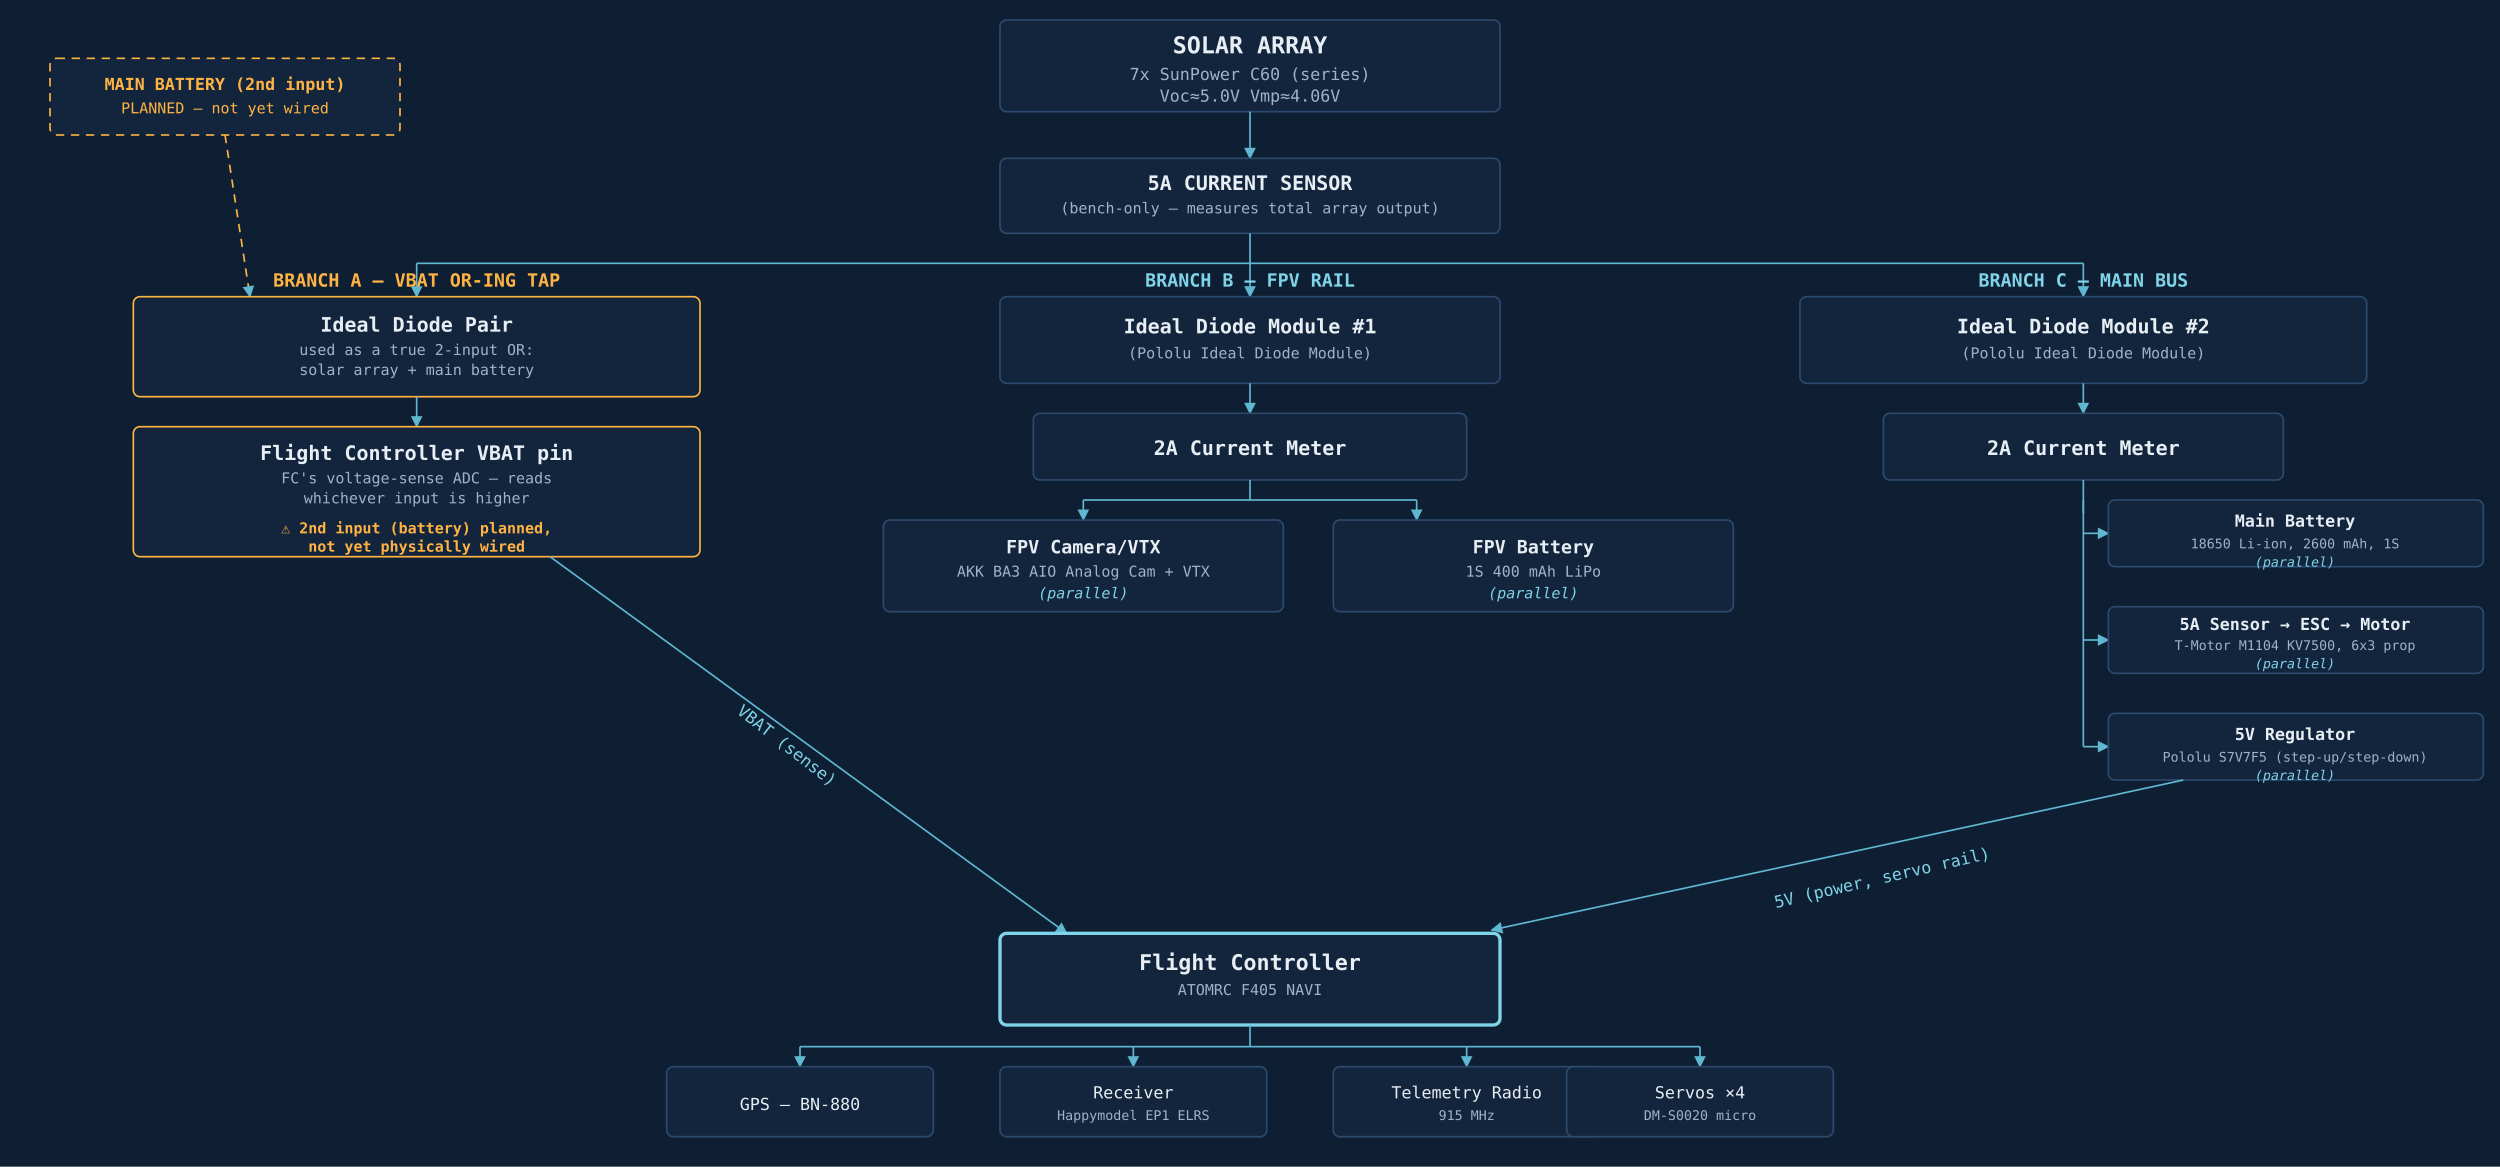
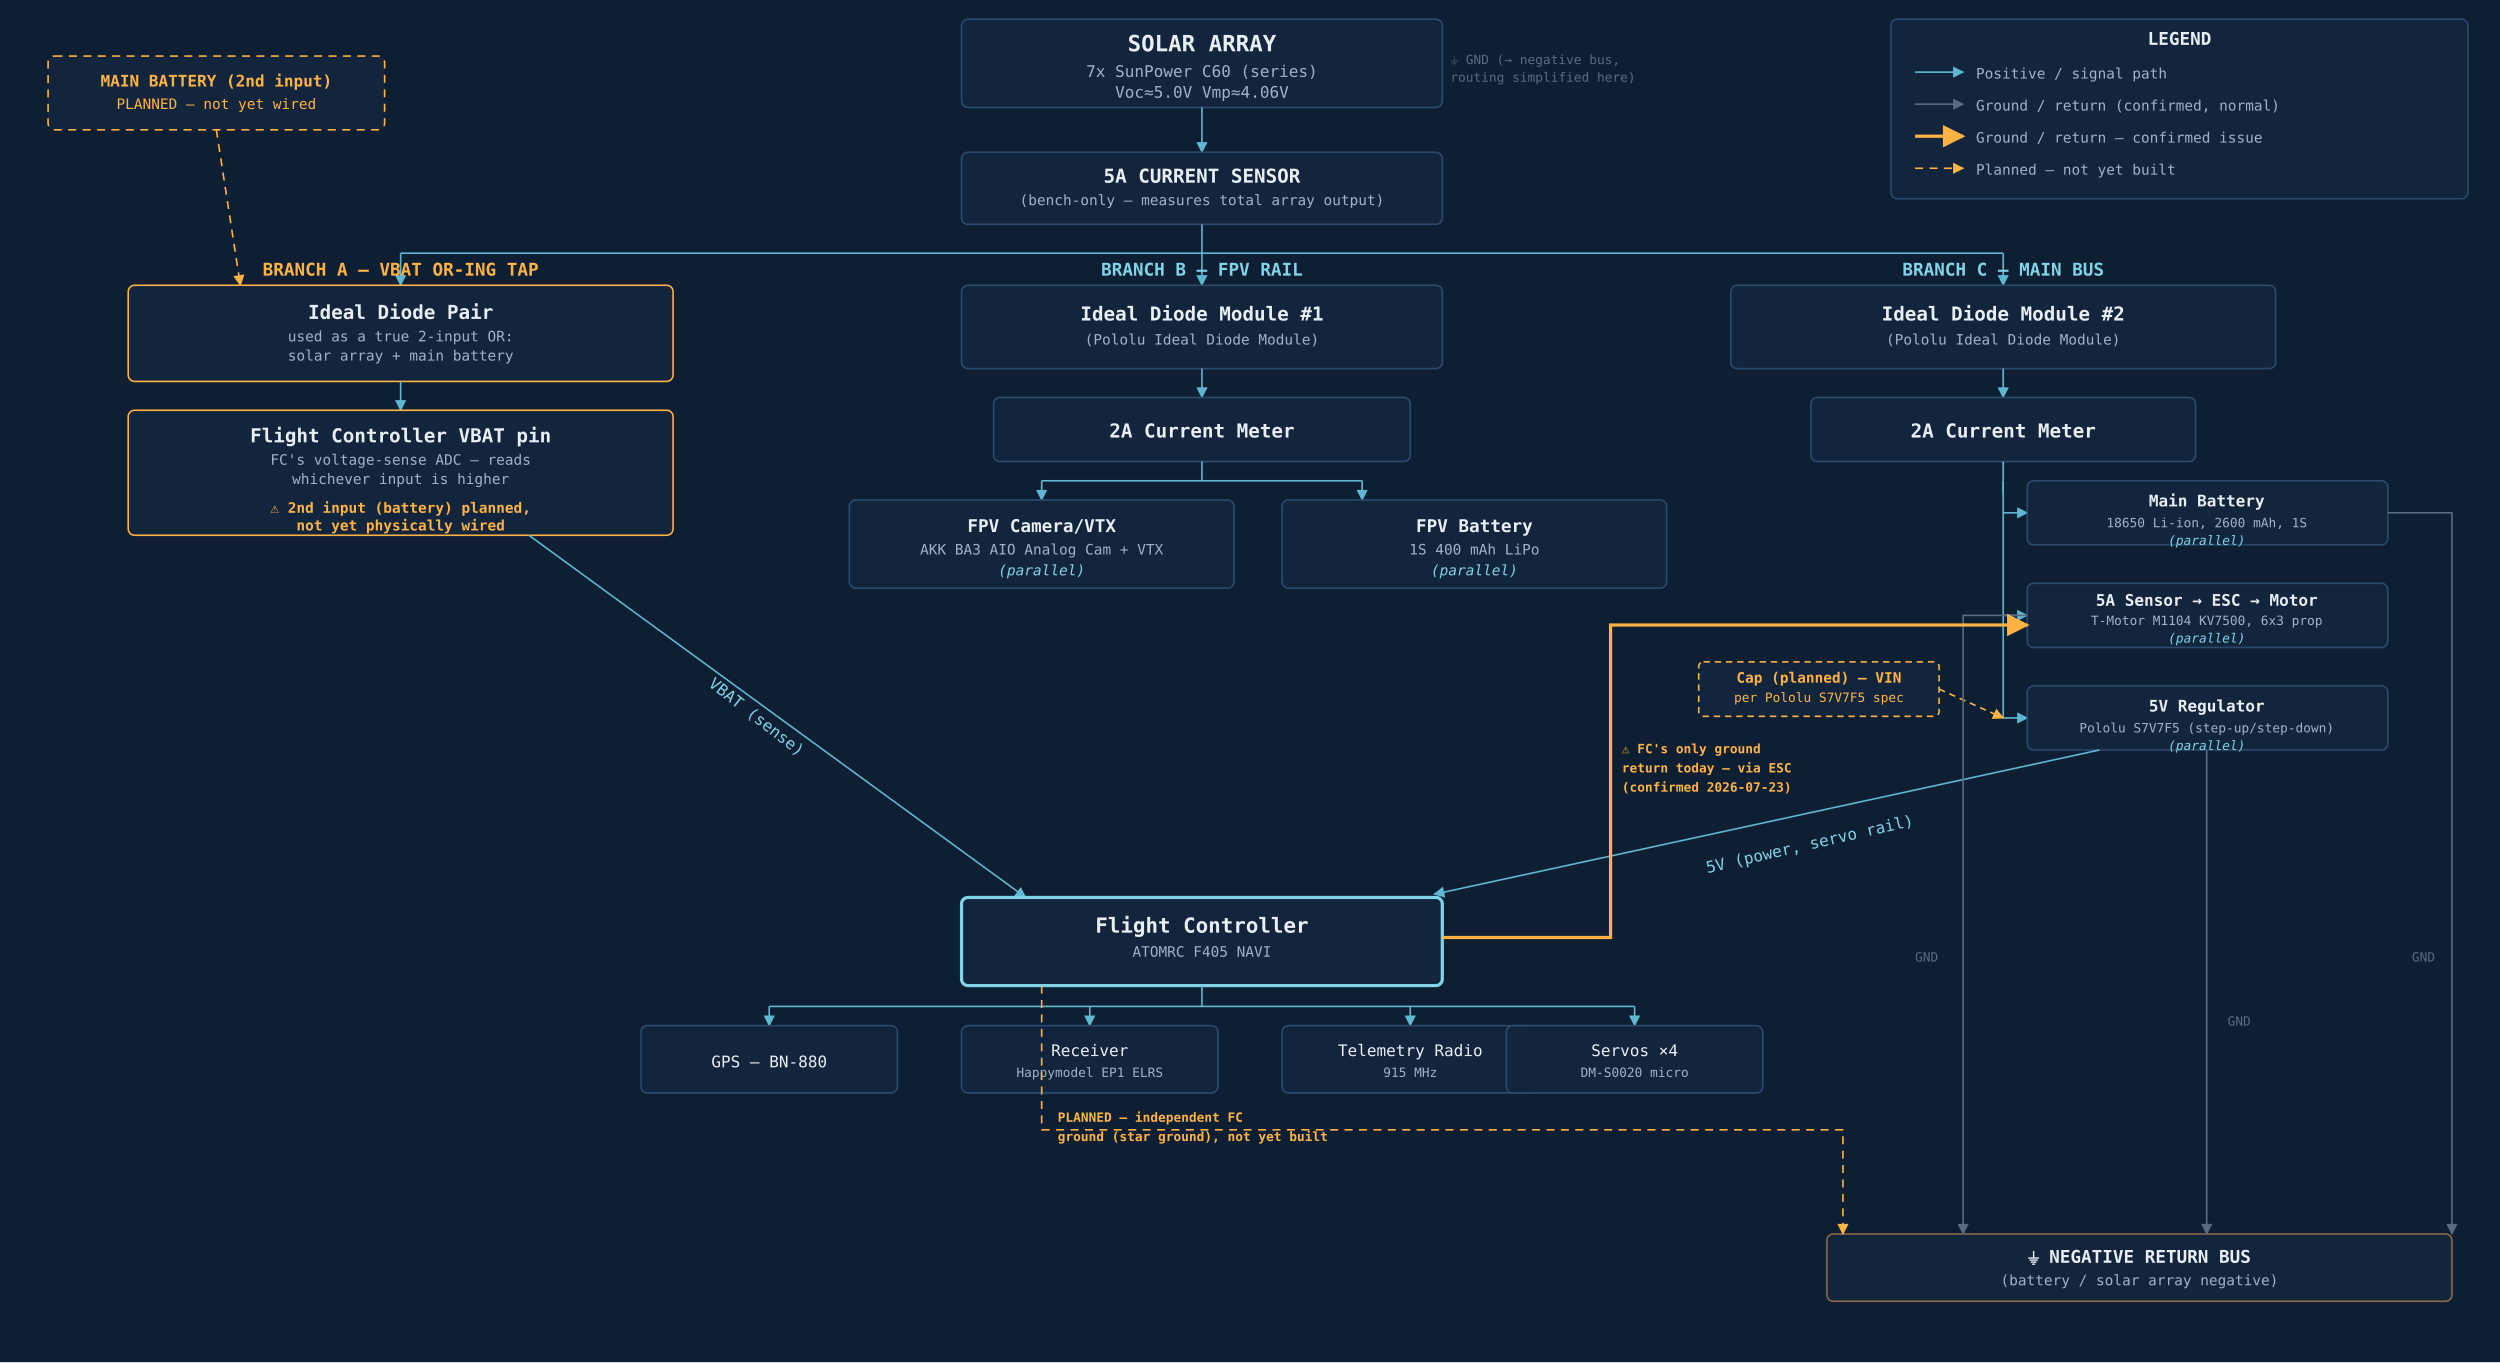
- <svg xmlns="http://www.w3.org/2000/svg" viewBox="0 0 1500 700" font-family="Menlo, Consolas, monospace">
+ <svg xmlns="http://www.w3.org/2000/svg" viewBox="0 0 1560 850" font-family="Menlo, Consolas, monospace">
  <defs>
    <marker id="arrow" viewBox="0 0 10 10" refX="9" refY="5" markerWidth="7" markerHeight="7" orient="auto-start-reverse">
      <path d="M 0 0 L 10 5 L 0 10 z" fill="#5fb8d1" />
    </marker>
+     <marker id="arrow-orange" viewBox="0 0 10 10" refX="9" refY="5" markerWidth="7" markerHeight="7" orient="auto-start-reverse">
+       <path d="M 0 0 L 10 5 L 0 10 z" fill="#ffb343" />
+     </marker>
+     <marker id="arrow-gray" viewBox="0 0 10 10" refX="9" refY="5" markerWidth="7" markerHeight="7" orient="auto-start-reverse">
+       <path d="M 0 0 L 10 5 L 0 10 z" fill="#5a6b80" />
+     </marker>
  </defs>
-   <rect x="0" y="0" width="1500" height="700" fill="#0f1f33" />
+   <rect x="0" y="0" width="1560" height="850" fill="#0f1f33" />
+   <rect x="1180" y="12" width="360" height="112" rx="4" fill="#13253d" stroke="#2c4a6e" />
+   <text x="1360" y="28" fill="#e7eef4" font-size="11" font-weight="bold" text-anchor="middle">LEGEND</text>
+   <line x1="1195" y1="45" x2="1225" y2="45" stroke="#5fb8d1" marker-end="url(#arrow)" />
+   <text x="1233" y="49" fill="#9fb3c8" font-size="9">Positive / signal path</text>
+   <line x1="1195" y1="65" x2="1225" y2="65" stroke="#5a6b80" marker-end="url(#arrow-gray)" />
+   <text x="1233" y="69" fill="#9fb3c8" font-size="9">Ground / return (confirmed, normal)</text>
+   <line x1="1195" y1="85" x2="1225" y2="85" stroke="#ffb343" stroke-width="2" marker-end="url(#arrow-orange)" />
+   <text x="1233" y="89" fill="#9fb3c8" font-size="9">Ground / return — confirmed issue</text>
+   <line x1="1195" y1="105" x2="1225" y2="105" stroke="#ffb343" stroke-dasharray="5,4" marker-end="url(#arrow-orange)" />
+   <text x="1233" y="109" fill="#9fb3c8" font-size="9">Planned — not yet built</text>
  <rect x="600" y="12" width="300" height="55" rx="4" fill="#13253d" stroke="#2c4a6e" />
  <text x="750" y="32" fill="#e7eef4" font-size="14" font-weight="bold" text-anchor="middle">SOLAR ARRAY</text>
  <text x="750" y="48" fill="#9fb3c8" font-size="10" text-anchor="middle">7x SunPower C60 (series)</text>
  <text x="750" y="61" fill="#9fb3c8" font-size="10" text-anchor="middle">Voc≈5.0V  Vmp≈4.06V</text>
  <line x1="750" y1="67" x2="750" y2="95" stroke="#5fb8d1" marker-end="url(#arrow)" />
  <rect x="600" y="95" width="300" height="45" rx="4" fill="#13253d" stroke="#2c4a6e" />
  <text x="750" y="114" fill="#e7eef4" font-size="12" font-weight="bold" text-anchor="middle">5A CURRENT SENSOR</text>
  <text x="750" y="128" fill="#9fb3c8" font-size="9" text-anchor="middle">(bench-only — measures total array output)</text>
  <line x1="750" y1="140" x2="750" y2="158" stroke="#5fb8d1" />
  <line x1="250" y1="158" x2="1250" y2="158" stroke="#5fb8d1" />
  <line x1="250" y1="158" x2="250" y2="178" stroke="#5fb8d1" marker-end="url(#arrow)" />
  <line x1="750" y1="158" x2="750" y2="178" stroke="#5fb8d1" marker-end="url(#arrow)" />
  <line x1="1250" y1="158" x2="1250" y2="178" stroke="#5fb8d1" marker-end="url(#arrow)" />
  <text x="250" y="172" fill="#ffb343" font-size="11" font-weight="bold" text-anchor="middle">BRANCH A — VBAT OR-ING TAP</text>
  <text x="750" y="172" fill="#7fd4e8" font-size="11" font-weight="bold" text-anchor="middle">BRANCH B — FPV RAIL</text>
  <text x="1250" y="172" fill="#7fd4e8" font-size="11" font-weight="bold" text-anchor="middle">BRANCH C — MAIN BUS</text>
  <rect x="30" y="35" width="210" height="46" rx="4" fill="#13253d" stroke="#ffb343" stroke-dasharray="5,4" />
  <text x="135" y="54" fill="#ffb343" font-size="10" font-weight="bold" text-anchor="middle">MAIN BATTERY (2nd input)</text>
  <text x="135" y="68" fill="#ffb343" font-size="9" text-anchor="middle">PLANNED — not yet wired</text>
-   <line x1="135" y1="81" x2="150" y2="178" stroke="#ffb343" stroke-dasharray="5,4" marker-end="url(#arrow)" />
+   <line x1="135" y1="81" x2="150" y2="178" stroke="#ffb343" stroke-dasharray="5,4" marker-end="url(#arrow-orange)" />
  <rect x="80" y="178" width="340" height="60" rx="4" fill="#13253d" stroke="#ffb343" />
  <text x="250" y="199" fill="#e7eef4" font-size="12" font-weight="bold" text-anchor="middle">Ideal Diode Pair</text>
  <text x="250" y="213" fill="#9fb3c8" font-size="9" text-anchor="middle">used as a true 2-input OR:</text>
  <text x="250" y="225" fill="#9fb3c8" font-size="9" text-anchor="middle">solar array + main battery</text>
  <line x1="250" y1="238" x2="250" y2="256" stroke="#5fb8d1" marker-end="url(#arrow)" />
  <rect x="80" y="256" width="340" height="78" rx="4" fill="#13253d" stroke="#ffb343" />
  <text x="250" y="276" fill="#e7eef4" font-size="12" font-weight="bold" text-anchor="middle">Flight Controller VBAT pin</text>
  <text x="250" y="290" fill="#9fb3c8" font-size="9" text-anchor="middle">FC's voltage-sense ADC — reads</text>
  <text x="250" y="302" fill="#9fb3c8" font-size="9" text-anchor="middle">whichever input is higher</text>
  <text x="250" y="320" fill="#ffb343" font-size="9" font-weight="bold" text-anchor="middle">⚠ 2nd input (battery) planned,</text>
  <text x="250" y="331" fill="#ffb343" font-size="9" font-weight="bold" text-anchor="middle">not yet physically wired</text>
  <line x1="330" y1="334" x2="640" y2="560" stroke="#5fb8d1" marker-end="url(#arrow)" />
  <text x="470" y="450" fill="#7fd4e8" font-size="10" text-anchor="middle" transform="rotate(38 470 450)">VBAT (sense)</text>
  <rect x="600" y="178" width="300" height="52" rx="4" fill="#13253d" stroke="#2c4a6e" />
  <text x="750" y="200" fill="#e7eef4" font-size="12" font-weight="bold" text-anchor="middle">Ideal Diode Module #1</text>
  <text x="750" y="215" fill="#9fb3c8" font-size="9" text-anchor="middle">(Pololu Ideal Diode Module)</text>
  <line x1="750" y1="230" x2="750" y2="248" stroke="#5fb8d1" marker-end="url(#arrow)" />
  <rect x="620" y="248" width="260" height="40" rx="4" fill="#13253d" stroke="#2c4a6e" />
  <text x="750" y="273" fill="#e7eef4" font-size="12" font-weight="bold" text-anchor="middle">2A Current Meter</text>
  <line x1="750" y1="288" x2="750" y2="300" stroke="#5fb8d1" />
  <line x1="650" y1="300" x2="850" y2="300" stroke="#5fb8d1" />
  <line x1="650" y1="300" x2="650" y2="312" stroke="#5fb8d1" marker-end="url(#arrow)" />
  <line x1="850" y1="300" x2="850" y2="312" stroke="#5fb8d1" marker-end="url(#arrow)" />
  <rect x="530" y="312" width="240" height="55" rx="4" fill="#13253d" stroke="#2c4a6e" />
  <text x="650" y="332" fill="#e7eef4" font-size="11" font-weight="bold" text-anchor="middle">FPV Camera/VTX</text>
  <text x="650" y="346" fill="#9fb3c8" font-size="9" text-anchor="middle">AKK BA3 AIO Analog Cam + VTX</text>
  <text x="650" y="359" fill="#7fd4e8" font-size="9" font-style="italic" text-anchor="middle">(parallel)</text>
  <rect x="800" y="312" width="240" height="55" rx="4" fill="#13253d" stroke="#2c4a6e" />
  <text x="920" y="332" fill="#e7eef4" font-size="11" font-weight="bold" text-anchor="middle">FPV Battery</text>
  <text x="920" y="346" fill="#9fb3c8" font-size="9" text-anchor="middle">1S 400 mAh LiPo</text>
  <text x="920" y="359" fill="#7fd4e8" font-size="9" font-style="italic" text-anchor="middle">(parallel)</text>
  <rect x="1080" y="178" width="340" height="52" rx="4" fill="#13253d" stroke="#2c4a6e" />
  <text x="1250" y="200" fill="#e7eef4" font-size="12" font-weight="bold" text-anchor="middle">Ideal Diode Module #2</text>
  <text x="1250" y="215" fill="#9fb3c8" font-size="9" text-anchor="middle">(Pololu Ideal Diode Module)</text>
  <line x1="1250" y1="230" x2="1250" y2="248" stroke="#5fb8d1" marker-end="url(#arrow)" />
  <rect x="1130" y="248" width="240" height="40" rx="4" fill="#13253d" stroke="#2c4a6e" />
  <text x="1250" y="273" fill="#e7eef4" font-size="12" font-weight="bold" text-anchor="middle">2A Current Meter</text>
  <line x1="1250" y1="288" x2="1250" y2="300" stroke="#5fb8d1" />
  <line x1="1250" y1="300" x2="1250" y2="308" stroke="#5fb8d1" />
  <line x1="1250" y1="300" x2="1250" y2="448" stroke="#5fb8d1" />
  <line x1="1250" y1="320" x2="1265" y2="320" stroke="#5fb8d1" marker-end="url(#arrow)" />
  <line x1="1250" y1="384" x2="1265" y2="384" stroke="#5fb8d1" marker-end="url(#arrow)" />
  <line x1="1250" y1="448" x2="1265" y2="448" stroke="#5fb8d1" marker-end="url(#arrow)" />
  <rect x="1265" y="300" width="225" height="40" rx="4" fill="#13253d" stroke="#2c4a6e" />
  <text x="1377" y="316" fill="#e7eef4" font-size="10" font-weight="bold" text-anchor="middle">Main Battery</text>
  <text x="1377" y="329" fill="#9fb3c8" font-size="8" text-anchor="middle">18650 Li-ion, 2600 mAh, 1S</text>
  <text x="1377" y="340" fill="#7fd4e8" font-size="8" font-style="italic" text-anchor="middle">(parallel)</text>
  <rect x="1265" y="364" width="225" height="40" rx="4" fill="#13253d" stroke="#2c4a6e" />
  <text x="1377" y="378" fill="#e7eef4" font-size="10" font-weight="bold" text-anchor="middle">5A Sensor → ESC → Motor</text>
  <text x="1377" y="390" fill="#9fb3c8" font-size="8" text-anchor="middle">T-Motor M1104 KV7500, 6x3 prop</text>
  <text x="1377" y="401" fill="#7fd4e8" font-size="8" font-style="italic" text-anchor="middle">(parallel)</text>
+   <rect x="1060" y="413" width="150" height="34" rx="3" fill="#13253d" stroke="#ffb343" stroke-dasharray="4,3" />
+   <text x="1135" y="426" fill="#ffb343" font-size="9" font-weight="bold" text-anchor="middle">Cap (planned) — VIN</text>
+   <text x="1135" y="438" fill="#ffb343" font-size="8" text-anchor="middle">per Pololu S7V7F5 spec</text>
+   <line x1="1210" y1="430" x2="1250" y2="448" stroke="#ffb343" stroke-dasharray="4,3" marker-end="url(#arrow-orange)" />
  <rect x="1265" y="428" width="225" height="40" rx="4" fill="#13253d" stroke="#2c4a6e" />
  <text x="1377" y="444" fill="#e7eef4" font-size="10" font-weight="bold" text-anchor="middle">5V Regulator</text>
  <text x="1377" y="457" fill="#9fb3c8" font-size="8" text-anchor="middle">Pololu S7V7F5 (step-up/step-down)</text>
  <text x="1377" y="468" fill="#7fd4e8" font-size="8" font-style="italic" text-anchor="middle">(parallel)</text>
  <line x1="1310" y1="468" x2="895" y2="558" stroke="#5fb8d1" marker-end="url(#arrow)" />
  <text x="1130" y="530" fill="#7fd4e8" font-size="10" text-anchor="middle" transform="rotate(-13 1130 530)">5V (power, servo rail)</text>
  <rect x="600" y="560" width="300" height="55" rx="4" fill="#13253d" stroke="#7fd4e8" stroke-width="2" />
  <text x="750" y="582" fill="#e7eef4" font-size="13" font-weight="bold" text-anchor="middle">Flight Controller</text>
  <text x="750" y="597" fill="#9fb3c8" font-size="9" text-anchor="middle">ATOMRC F405 NAVI</text>
  <line x1="750" y1="615" x2="750" y2="628" stroke="#5fb8d1" />
  <line x1="480" y1="628" x2="1020" y2="628" stroke="#5fb8d1" />
  <line x1="480" y1="628" x2="480" y2="640" stroke="#5fb8d1" marker-end="url(#arrow)" />
  <line x1="680" y1="628" x2="680" y2="640" stroke="#5fb8d1" marker-end="url(#arrow)" />
  <line x1="880" y1="628" x2="880" y2="640" stroke="#5fb8d1" marker-end="url(#arrow)" />
  <line x1="1020" y1="628" x2="1020" y2="640" stroke="#5fb8d1" marker-end="url(#arrow)" />
  <rect x="400" y="640" width="160" height="42" rx="4" fill="#13253d" stroke="#2c4a6e" />
  <text x="480" y="666" fill="#e7eef4" font-size="10" text-anchor="middle">GPS — BN-880</text>
  <rect x="600" y="640" width="160" height="42" rx="4" fill="#13253d" stroke="#2c4a6e" />
  <text x="680" y="659" fill="#e7eef4" font-size="10" text-anchor="middle">Receiver</text>
  <text x="680" y="672" fill="#9fb3c8" font-size="8" text-anchor="middle">Happymodel EP1 ELRS</text>
  <rect x="800" y="640" width="160" height="42" rx="4" fill="#13253d" stroke="#2c4a6e" />
  <text x="880" y="659" fill="#e7eef4" font-size="10" text-anchor="middle">Telemetry Radio</text>
  <text x="880" y="672" fill="#9fb3c8" font-size="8" text-anchor="middle">915 MHz</text>
  <rect x="940" y="640" width="160" height="42" rx="4" fill="#13253d" stroke="#2c4a6e" />
  <text x="1020" y="659" fill="#e7eef4" font-size="10" text-anchor="middle">Servos ×4</text>
  <text x="1020" y="672" fill="#9fb3c8" font-size="8" text-anchor="middle">DM-S0020 micro</text>
+   <rect x="1140" y="770" width="390" height="42" rx="4" fill="#13253d" stroke="#8a6a4a" />
+   <text x="1335" y="788" fill="#e7eef4" font-size="11" font-weight="bold" text-anchor="middle">⏚ NEGATIVE RETURN BUS</text>
+   <text x="1335" y="802" fill="#9fb3c8" font-size="9" text-anchor="middle">(battery / solar array negative)</text>
+   <line x1="1377" y1="468" x2="1377" y2="770" stroke="#5a6b80" marker-end="url(#arrow-gray)" />
+   <text x="1390" y="640" fill="#5a6b80" font-size="8">GND</text>
+   <polyline points="1265,384 1225,384 1225,770" fill="none" stroke="#5a6b80" marker-end="url(#arrow-gray)" />
+   <text x="1195" y="600" fill="#5a6b80" font-size="8">GND</text>
+   <polyline points="1490,320 1530,320 1530,770" fill="none" stroke="#5a6b80" marker-end="url(#arrow-gray)" />
+   <text x="1505" y="600" fill="#5a6b80" font-size="8">GND</text>
+   <polyline points="900,585 1005,585 1005,390 1265,390" fill="none" stroke="#ffb343" stroke-width="2" marker-end="url(#arrow-orange)" />
+   <text x="1012" y="470" fill="#ffb343" font-size="8" font-weight="bold">⚠ FC's only ground</text>
+   <text x="1012" y="482" fill="#ffb343" font-size="8" font-weight="bold">return today — via ESC</text>
+   <text x="1012" y="494" fill="#ffb343" font-size="8" font-weight="bold">(confirmed 2026-07-23)</text>
+   <polyline points="650,615 650,705 1150,705 1150,770" fill="none" stroke="#ffb343" stroke-dasharray="5,4" marker-end="url(#arrow-orange)" />
+   <text x="660" y="700" fill="#ffb343" font-size="8" font-weight="bold">PLANNED — independent FC</text>
+   <text x="660" y="712" fill="#ffb343" font-size="8" font-weight="bold">ground (star ground), not yet built</text>
+   <text x="905" y="40" fill="#5a6b80" font-size="8">⏚ GND (→ negative bus,</text>
+   <text x="905" y="51" fill="#5a6b80" font-size="8">routing simplified here)</text>
</svg>
